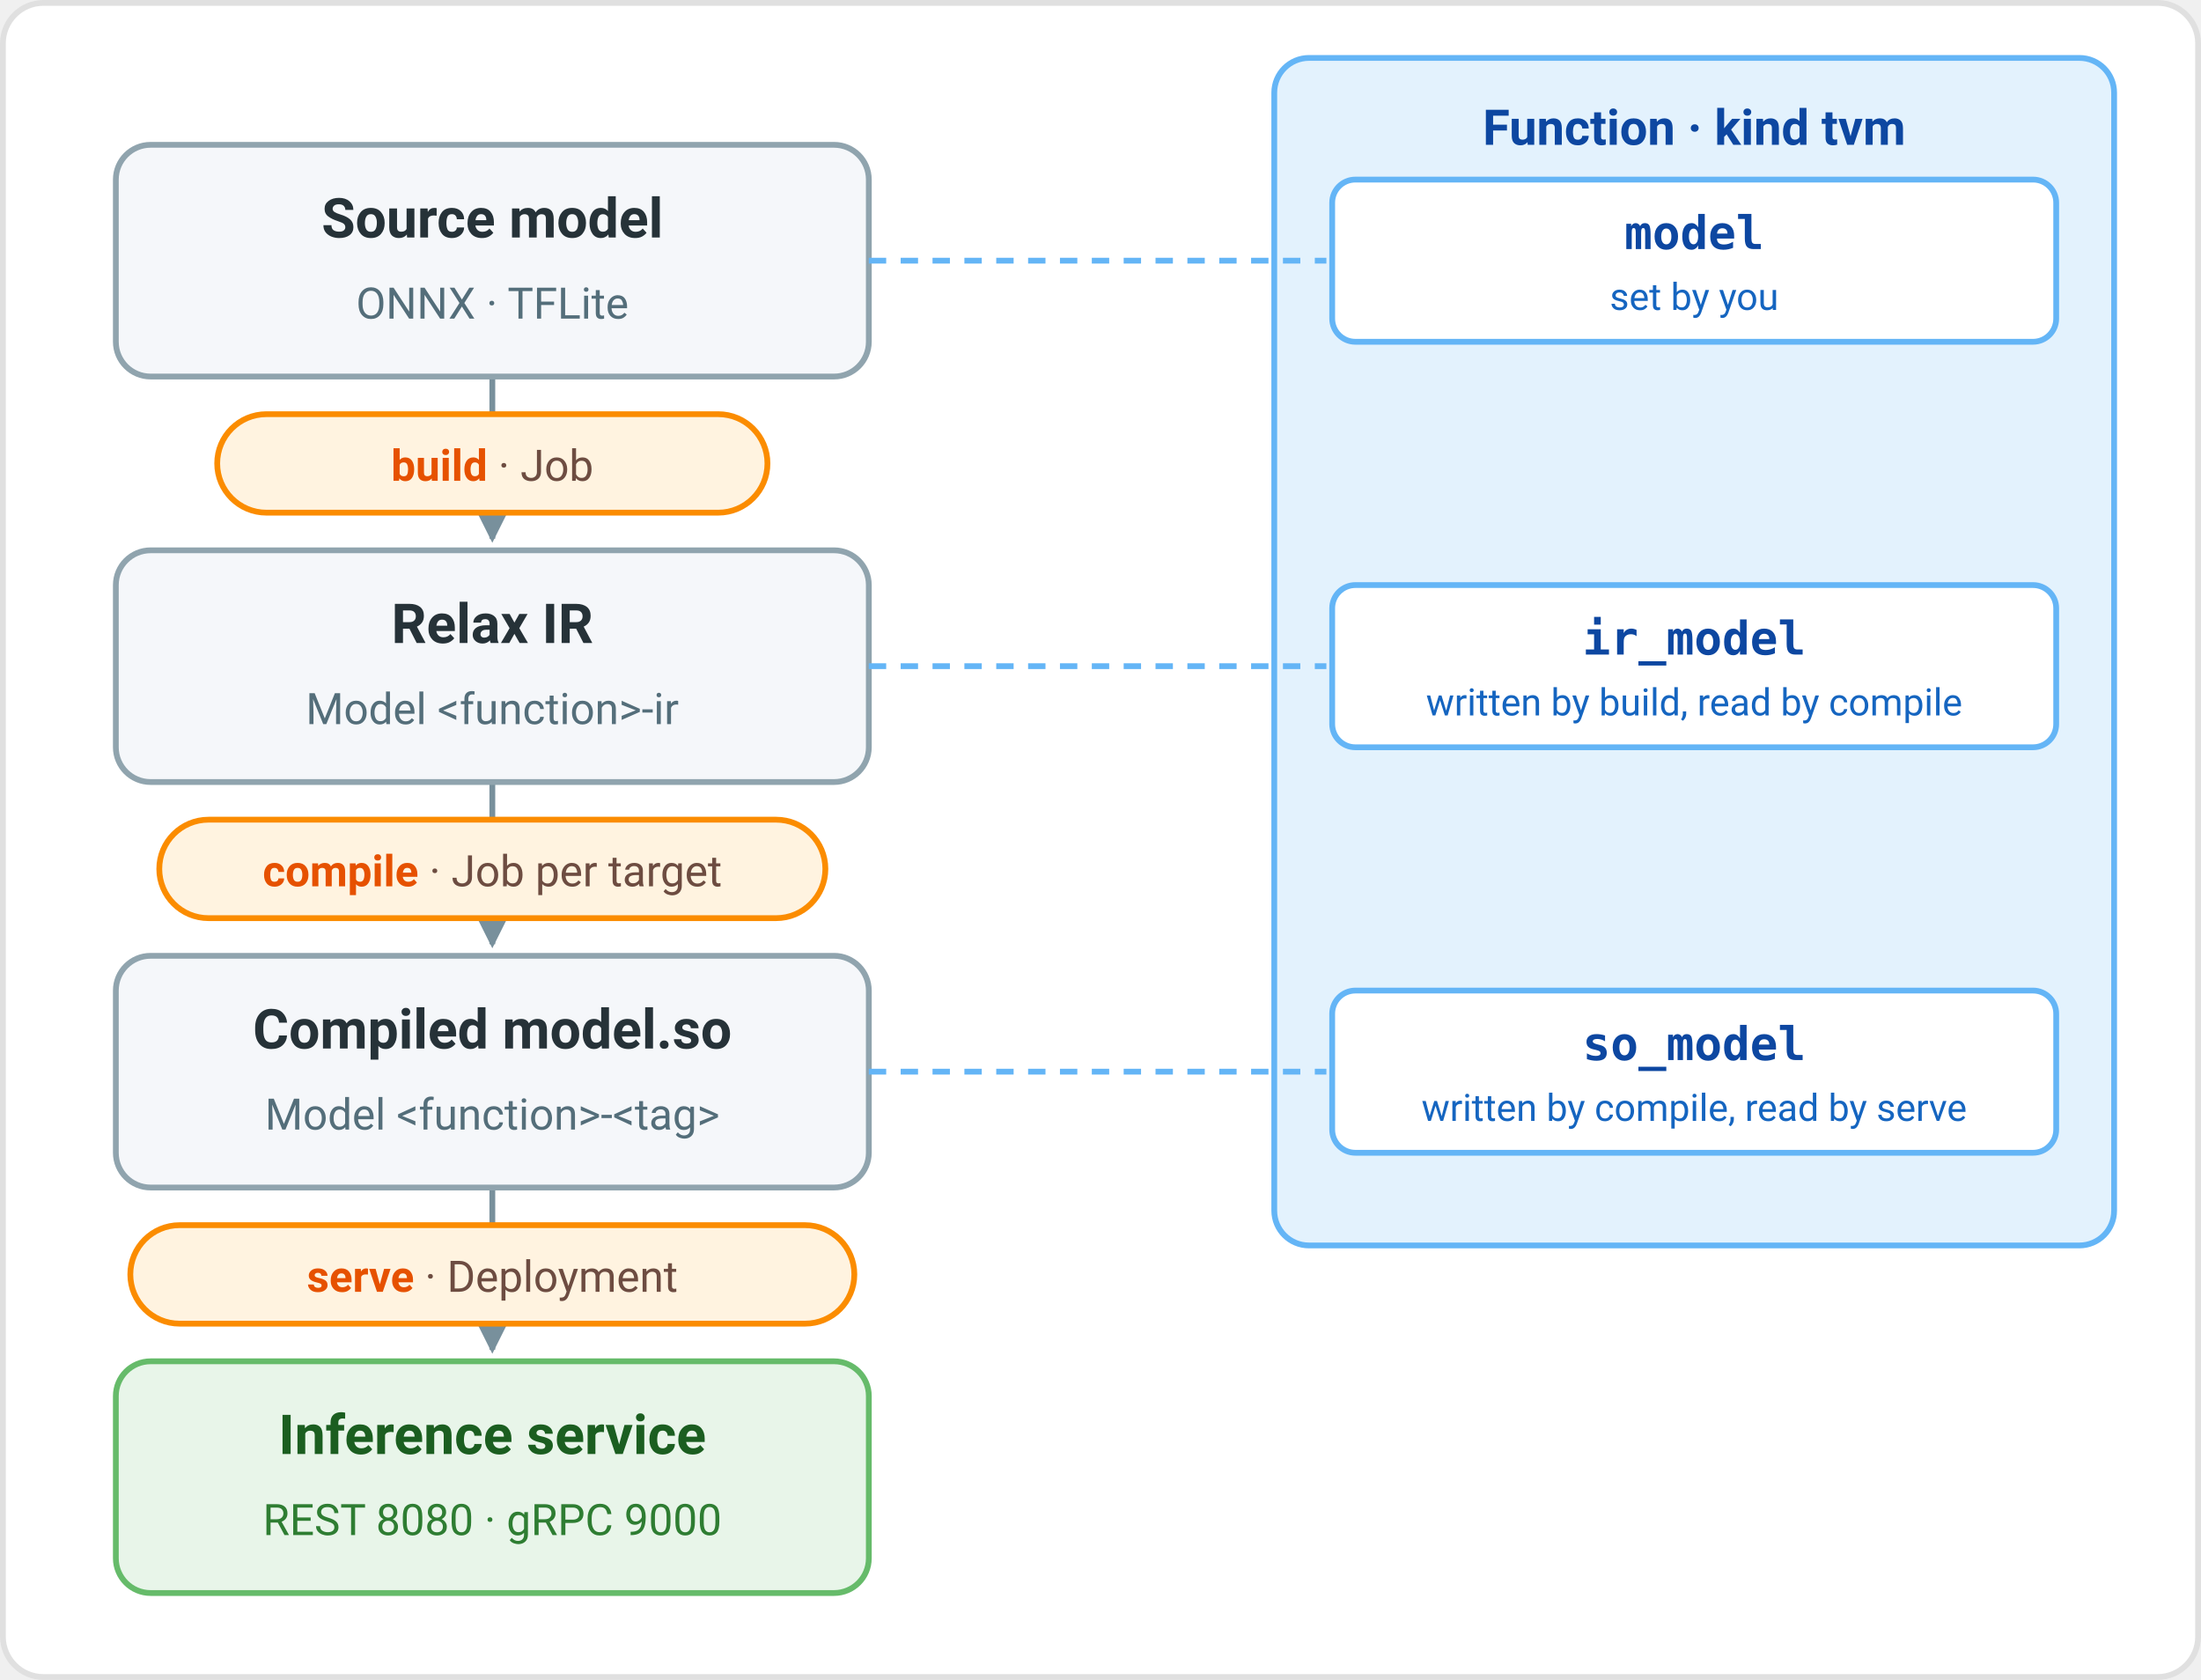
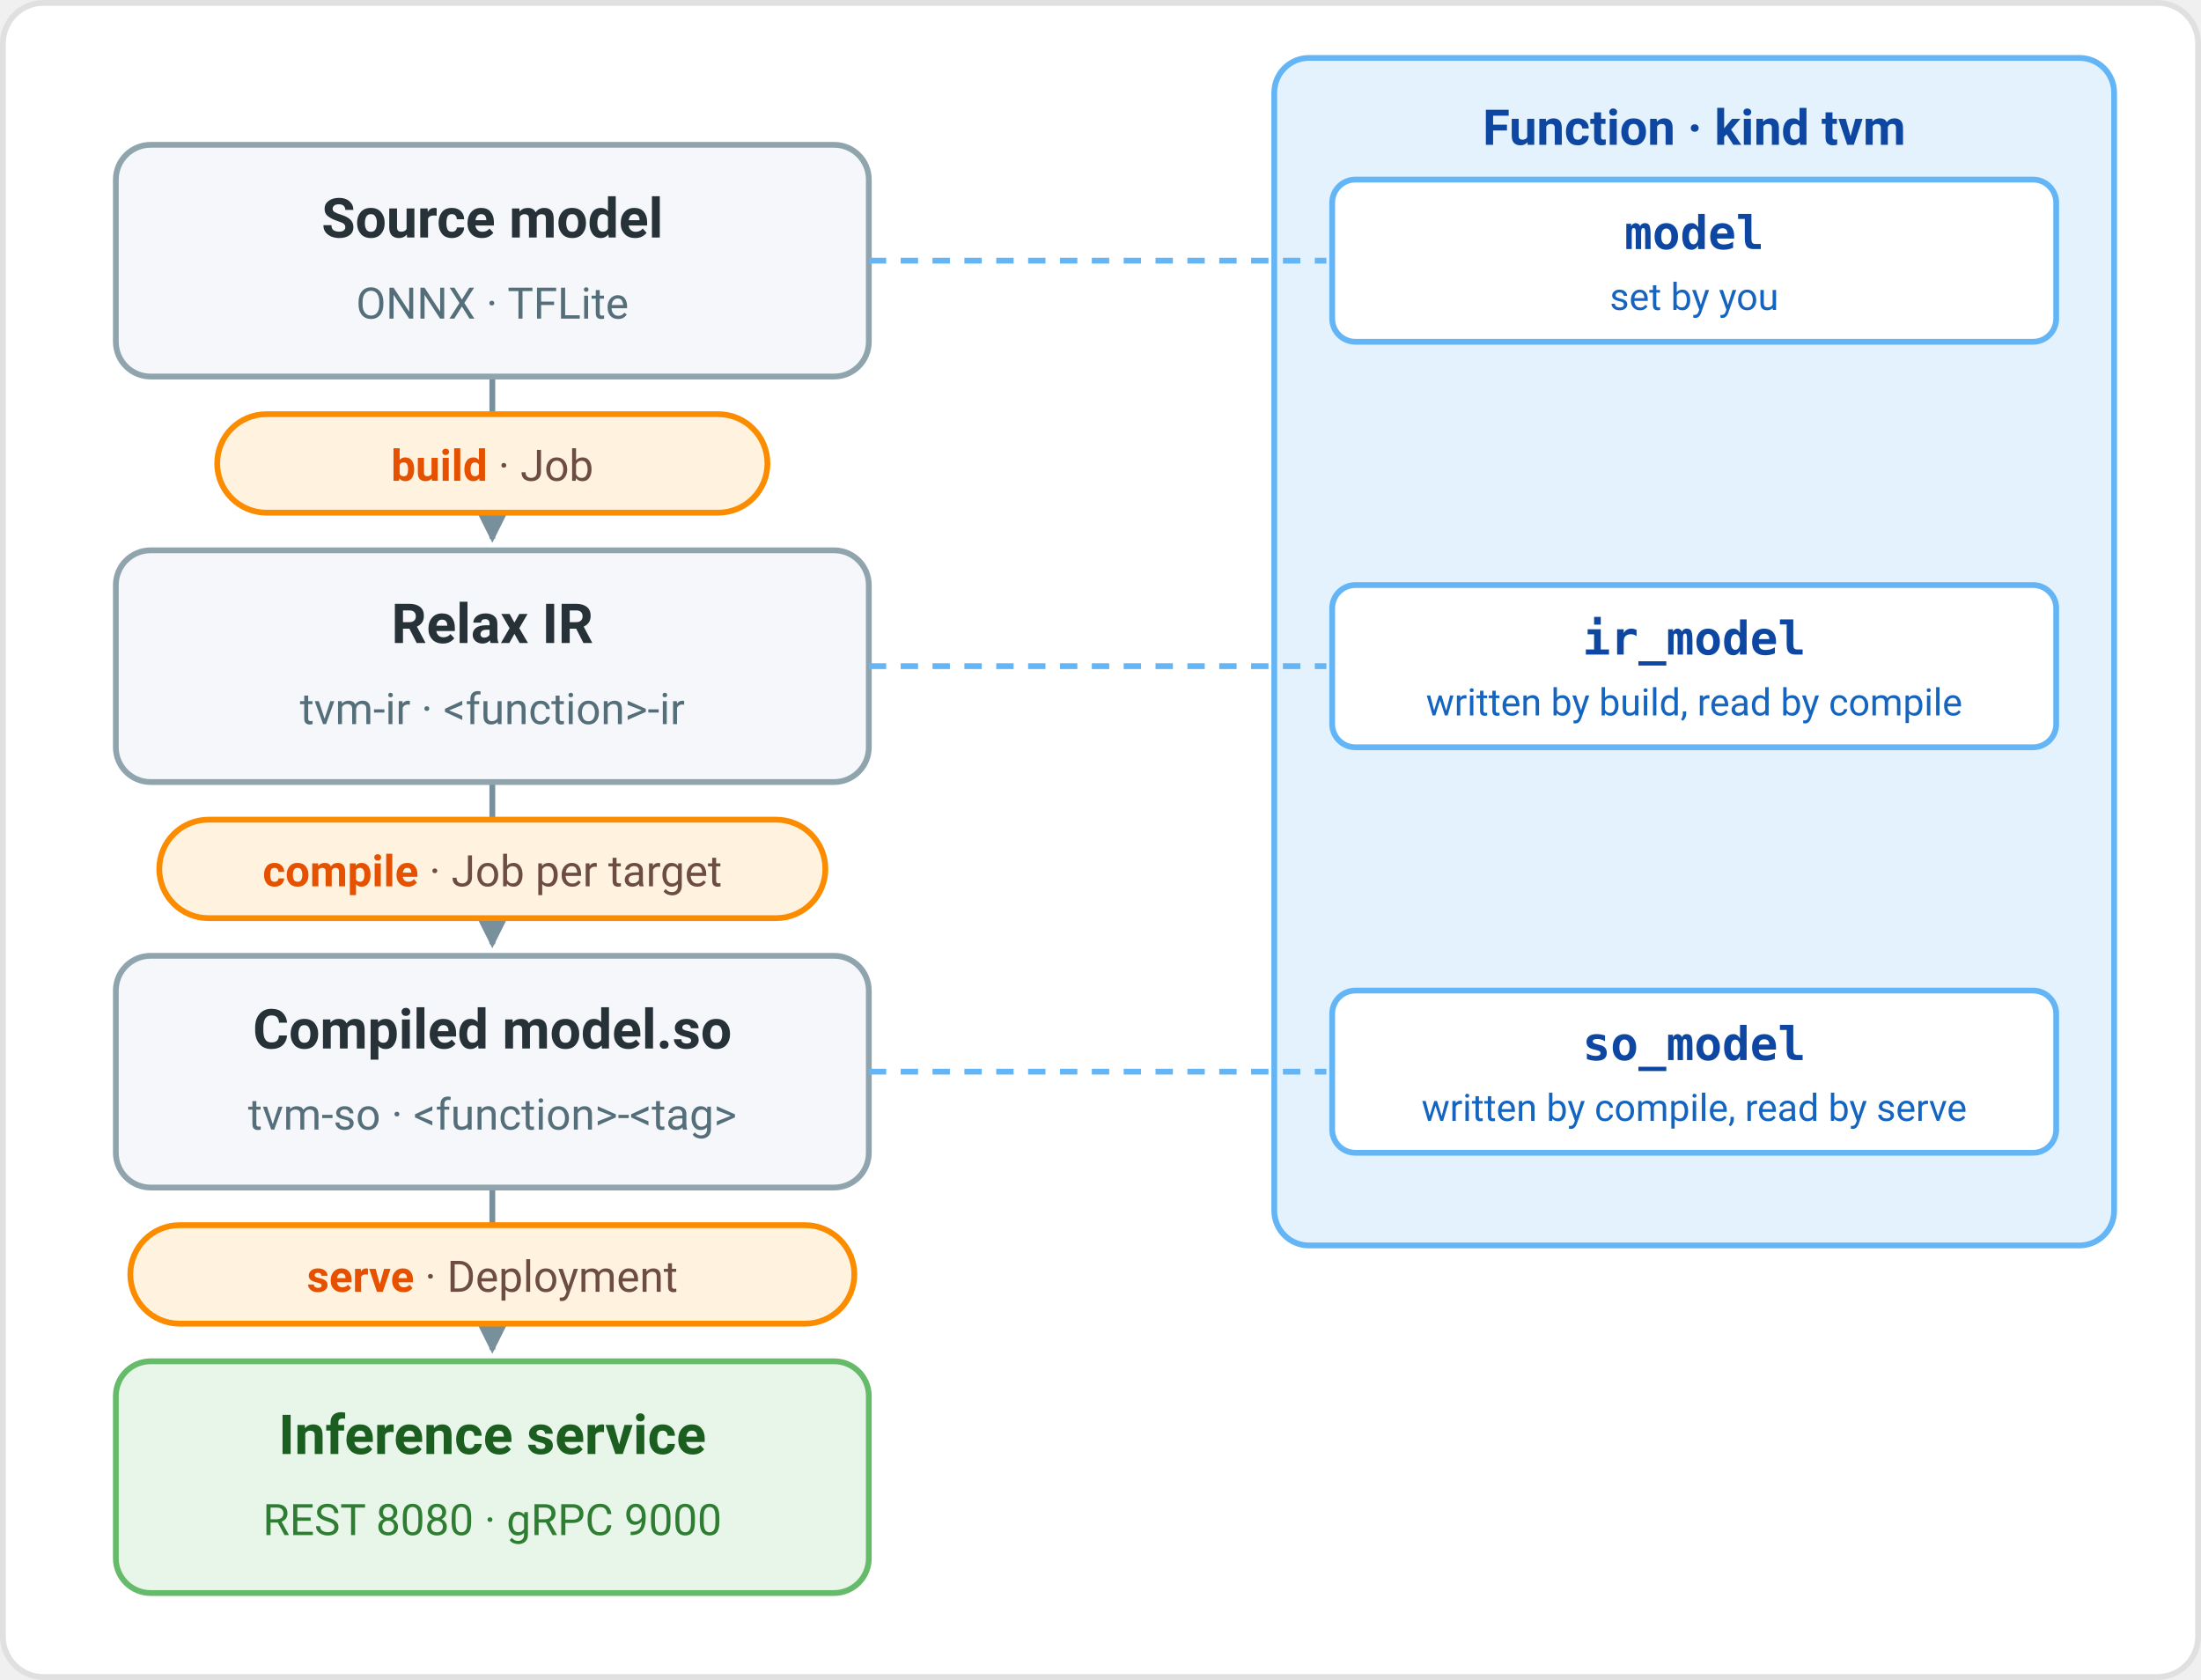
<svg xmlns="http://www.w3.org/2000/svg" viewBox="0 0 760 580" width="760" height="580" font-family="Roboto, Helvetica, Arial, sans-serif">
  <defs>
    <marker id="arrow" viewBox="0 0 10 10" refX="9" refY="5" markerWidth="7" markerHeight="7" orient="auto-start-reverse">
      <path d="M 0 0 L 10 5 L 0 10 z" fill="#78909c" />
    </marker>
  </defs>
  <rect x="1" y="1" width="758" height="578" rx="14" fill="#ffffff" stroke="#e0e0e0" stroke-width="2" />
  <line x1="170" y1="130" x2="170" y2="186" stroke="#78909c" stroke-width="2" marker-end="url(#arrow)" />
  <line x1="170" y1="270" x2="170" y2="326" stroke="#78909c" stroke-width="2" marker-end="url(#arrow)" />
  <line x1="170" y1="410" x2="170" y2="466" stroke="#78909c" stroke-width="2" marker-end="url(#arrow)" />
  <rect x="40" y="50" width="260" height="80" rx="12" fill="#f5f7fa" stroke="#90a4ae" stroke-width="2" />
  <text x="170" y="82" text-anchor="middle" font-size="19" font-weight="700" fill="#263238">Source model</text>
  <text x="170" y="110" text-anchor="middle" font-size="15" fill="#546e7a">ONNX · TFLite</text>
  <rect x="40" y="190" width="260" height="80" rx="12" fill="#f5f7fa" stroke="#90a4ae" stroke-width="2" />
  <text x="170" y="222" text-anchor="middle" font-size="19" font-weight="700" fill="#263238">Relax IR</text>
-   <text x="170" y="250" text-anchor="middle" font-size="15" fill="#546e7a">Model &lt;function&gt;-ir</text>
+   <text x="170" y="250" text-anchor="middle" font-size="15" fill="#546e7a">tvm-ir · &lt;function&gt;-ir</text>
  <rect x="40" y="330" width="260" height="80" rx="12" fill="#f5f7fa" stroke="#90a4ae" stroke-width="2" />
  <text x="170" y="362" text-anchor="middle" font-size="19" font-weight="700" fill="#263238">Compiled model.so</text>
-   <text x="170" y="390" text-anchor="middle" font-size="15" fill="#546e7a">Model &lt;function&gt;-&lt;tag&gt;</text>
+   <text x="170" y="390" text-anchor="middle" font-size="15" fill="#546e7a">tvm-so · &lt;function&gt;-&lt;tag&gt;</text>
  <rect x="40" y="470" width="260" height="80" rx="12" fill="#e8f5e9" stroke="#66bb6a" stroke-width="2" />
  <text x="170" y="502" text-anchor="middle" font-size="19" font-weight="700" fill="#1b5e20">Inference service</text>
  <text x="170" y="530" text-anchor="middle" font-size="15" fill="#2e7d32">REST 8080 · gRPC 9000</text>
  <rect x="75" y="143" width="190" height="34" rx="17" fill="#fff3e0" stroke="#fb8c00" stroke-width="2" />
  <text x="170" y="166" text-anchor="middle" font-size="15" fill="#6d4c41">
    <tspan font-weight="700" fill="#e65100">build</tspan> · Job</text>
  <rect x="55" y="283" width="230" height="34" rx="17" fill="#fff3e0" stroke="#fb8c00" stroke-width="2" />
  <text x="170" y="306" text-anchor="middle" font-size="15" fill="#6d4c41">
    <tspan font-weight="700" fill="#e65100">compile</tspan> · Job per target</text>
  <rect x="45" y="423" width="250" height="34" rx="17" fill="#fff3e0" stroke="#fb8c00" stroke-width="2" />
  <text x="170" y="446" text-anchor="middle" font-size="15" fill="#6d4c41">
    <tspan font-weight="700" fill="#e65100">serve</tspan> · Deployment</text>
  <rect x="440" y="20" width="290" height="410" rx="12" fill="#e3f2fd" stroke="#64b5f6" stroke-width="2" />
  <text x="585" y="50" text-anchor="middle" font-size="17" font-weight="700" fill="#0d47a1">Function · kind tvm</text>
  <line x1="300" y1="90" x2="458" y2="90" stroke="#64b5f6" stroke-width="2" stroke-dasharray="6 5" />
  <line x1="300" y1="230" x2="458" y2="230" stroke="#64b5f6" stroke-width="2" stroke-dasharray="6 5" />
  <line x1="300" y1="370" x2="458" y2="370" stroke="#64b5f6" stroke-width="2" stroke-dasharray="6 5" />
  <rect x="460" y="62" width="250" height="56" rx="8" fill="#ffffff" stroke="#64b5f6" stroke-width="2" />
  <text x="585" y="86" text-anchor="middle" font-size="16" font-weight="700" font-family="Roboto Mono, Consolas, monospace" fill="#0d47a1">model</text>
  <text x="585" y="107" text-anchor="middle" font-size="13" fill="#1565c0">set by you</text>
  <rect x="460" y="202" width="250" height="56" rx="8" fill="#ffffff" stroke="#64b5f6" stroke-width="2" />
  <text x="585" y="226" text-anchor="middle" font-size="16" font-weight="700" font-family="Roboto Mono, Consolas, monospace" fill="#0d47a1">ir_model</text>
  <text x="585" y="247" text-anchor="middle" font-size="13" fill="#1565c0">written by build, read by compile</text>
  <rect x="460" y="342" width="250" height="56" rx="8" fill="#ffffff" stroke="#64b5f6" stroke-width="2" />
  <text x="585" y="366" text-anchor="middle" font-size="16" font-weight="700" font-family="Roboto Mono, Consolas, monospace" fill="#0d47a1">so_model</text>
  <text x="585" y="387" text-anchor="middle" font-size="13" fill="#1565c0">written by compile, read by serve</text>
</svg>
